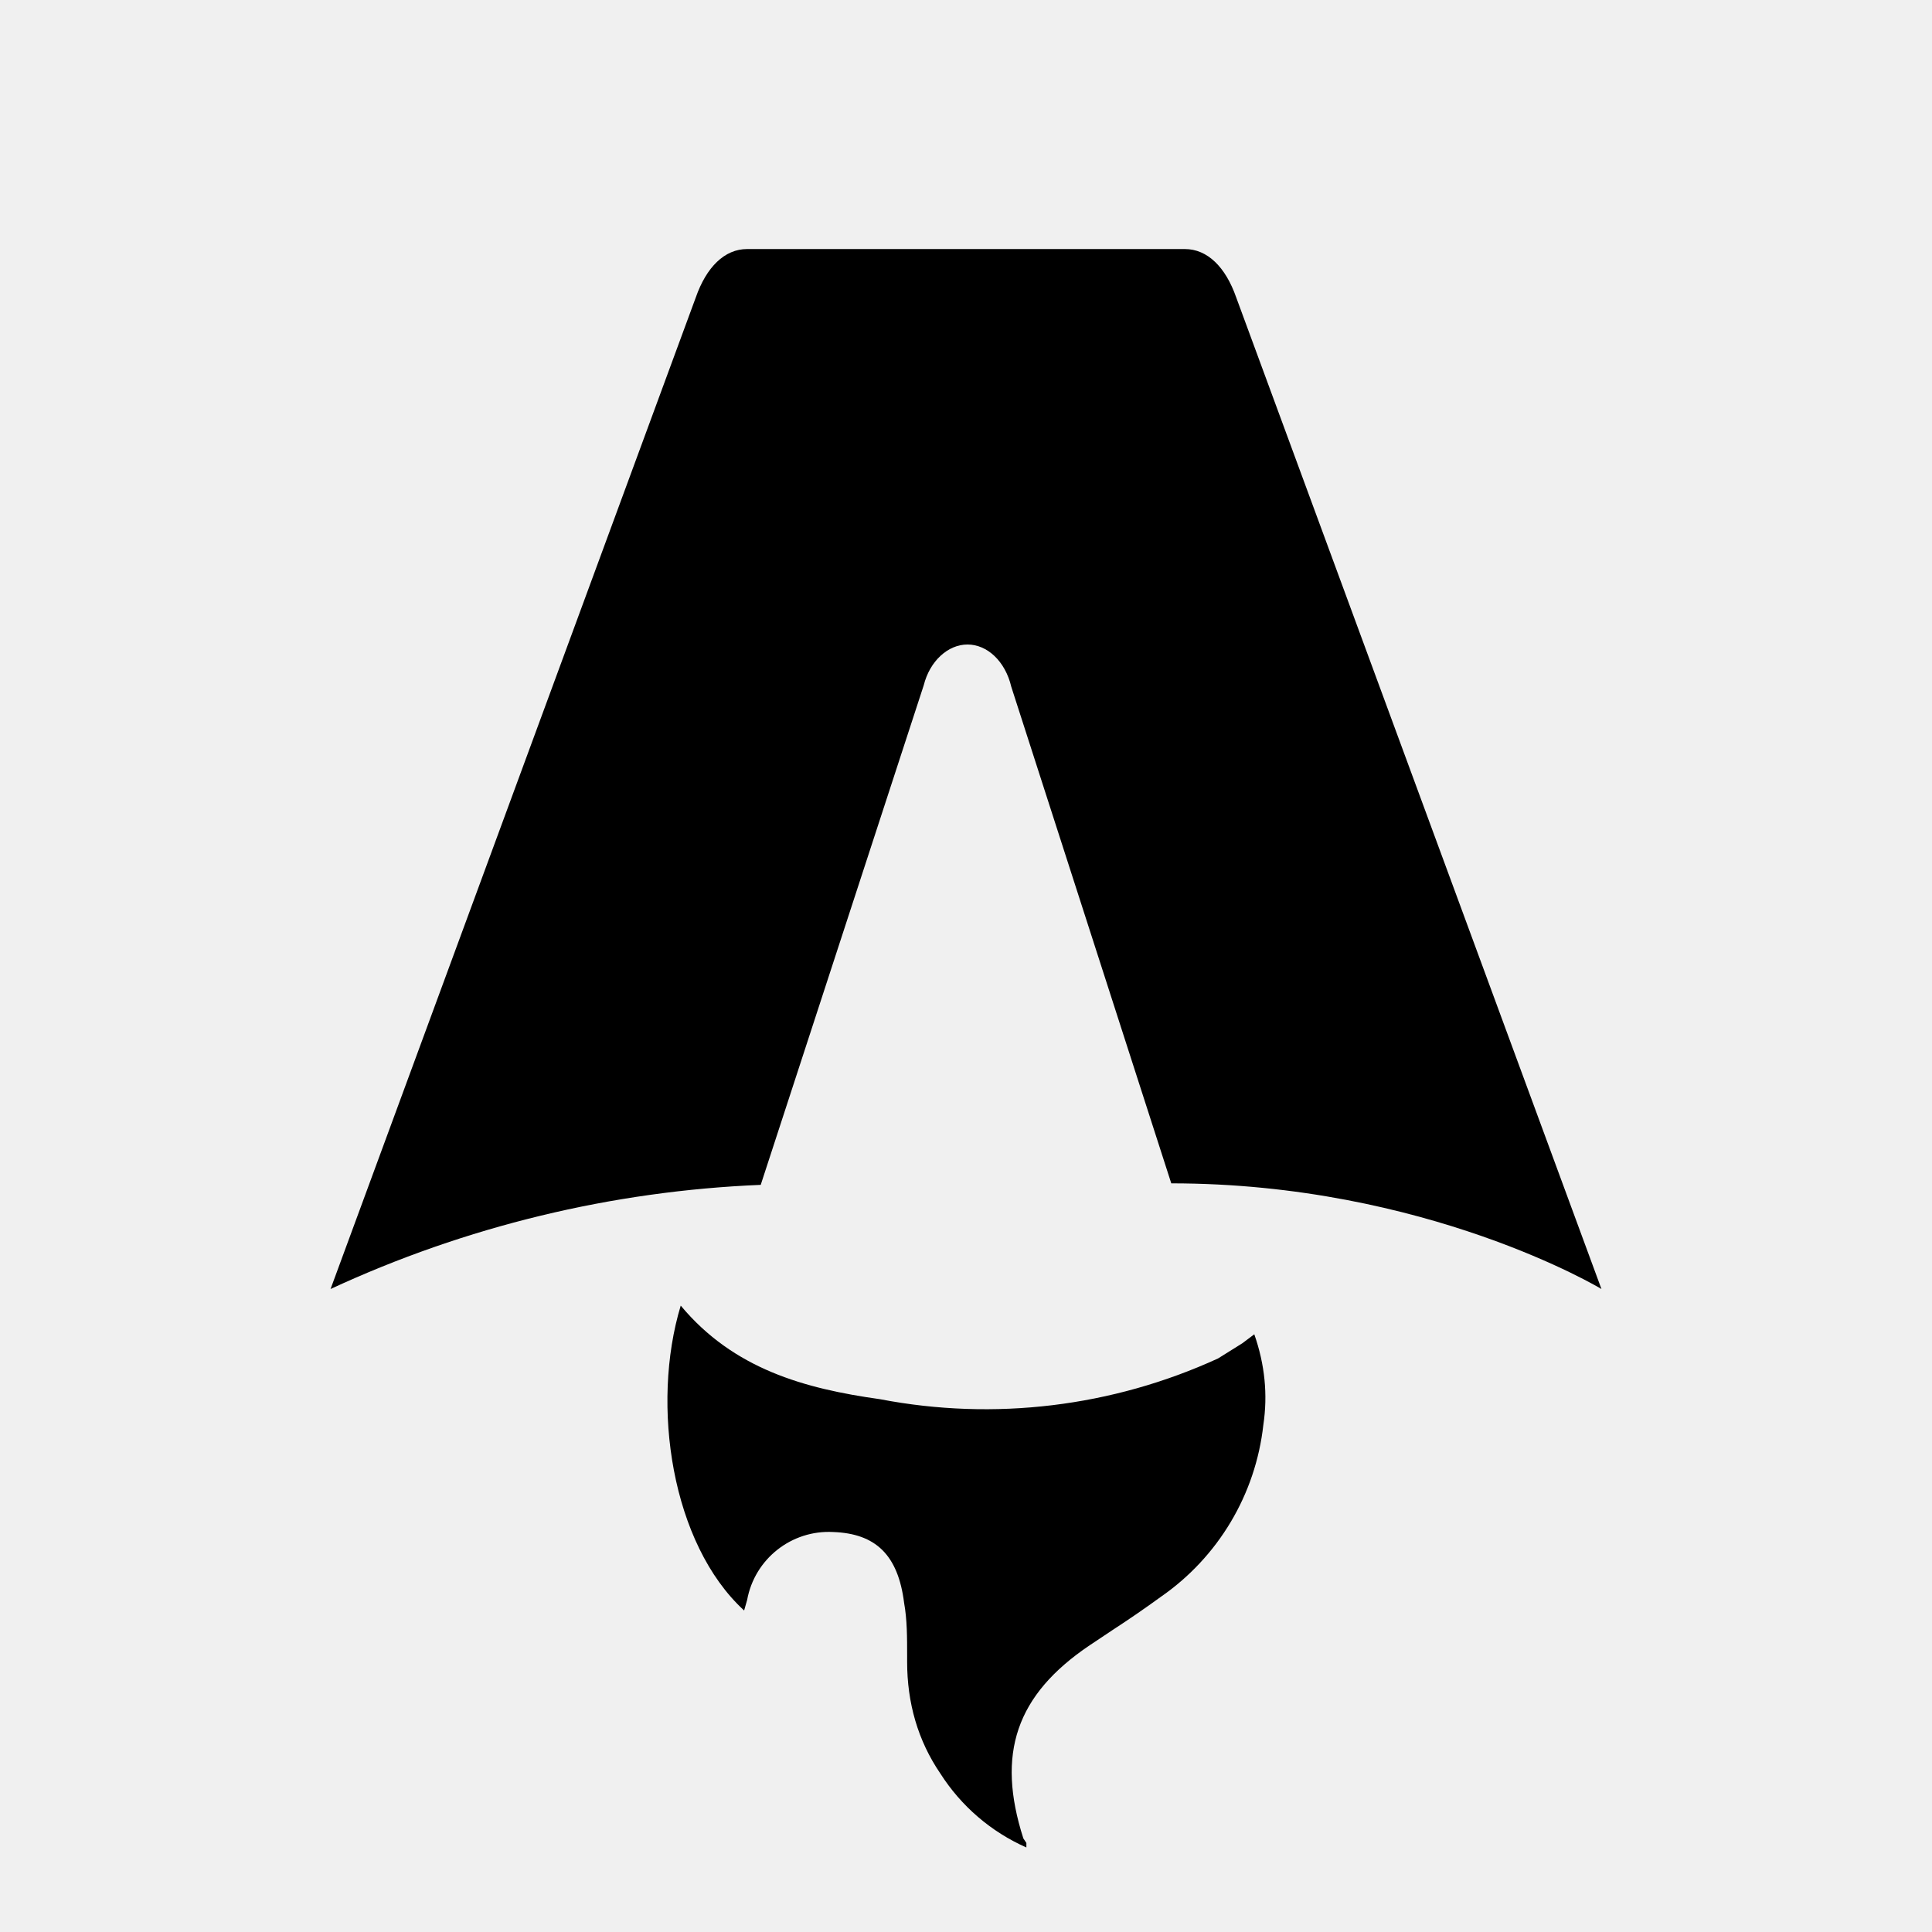
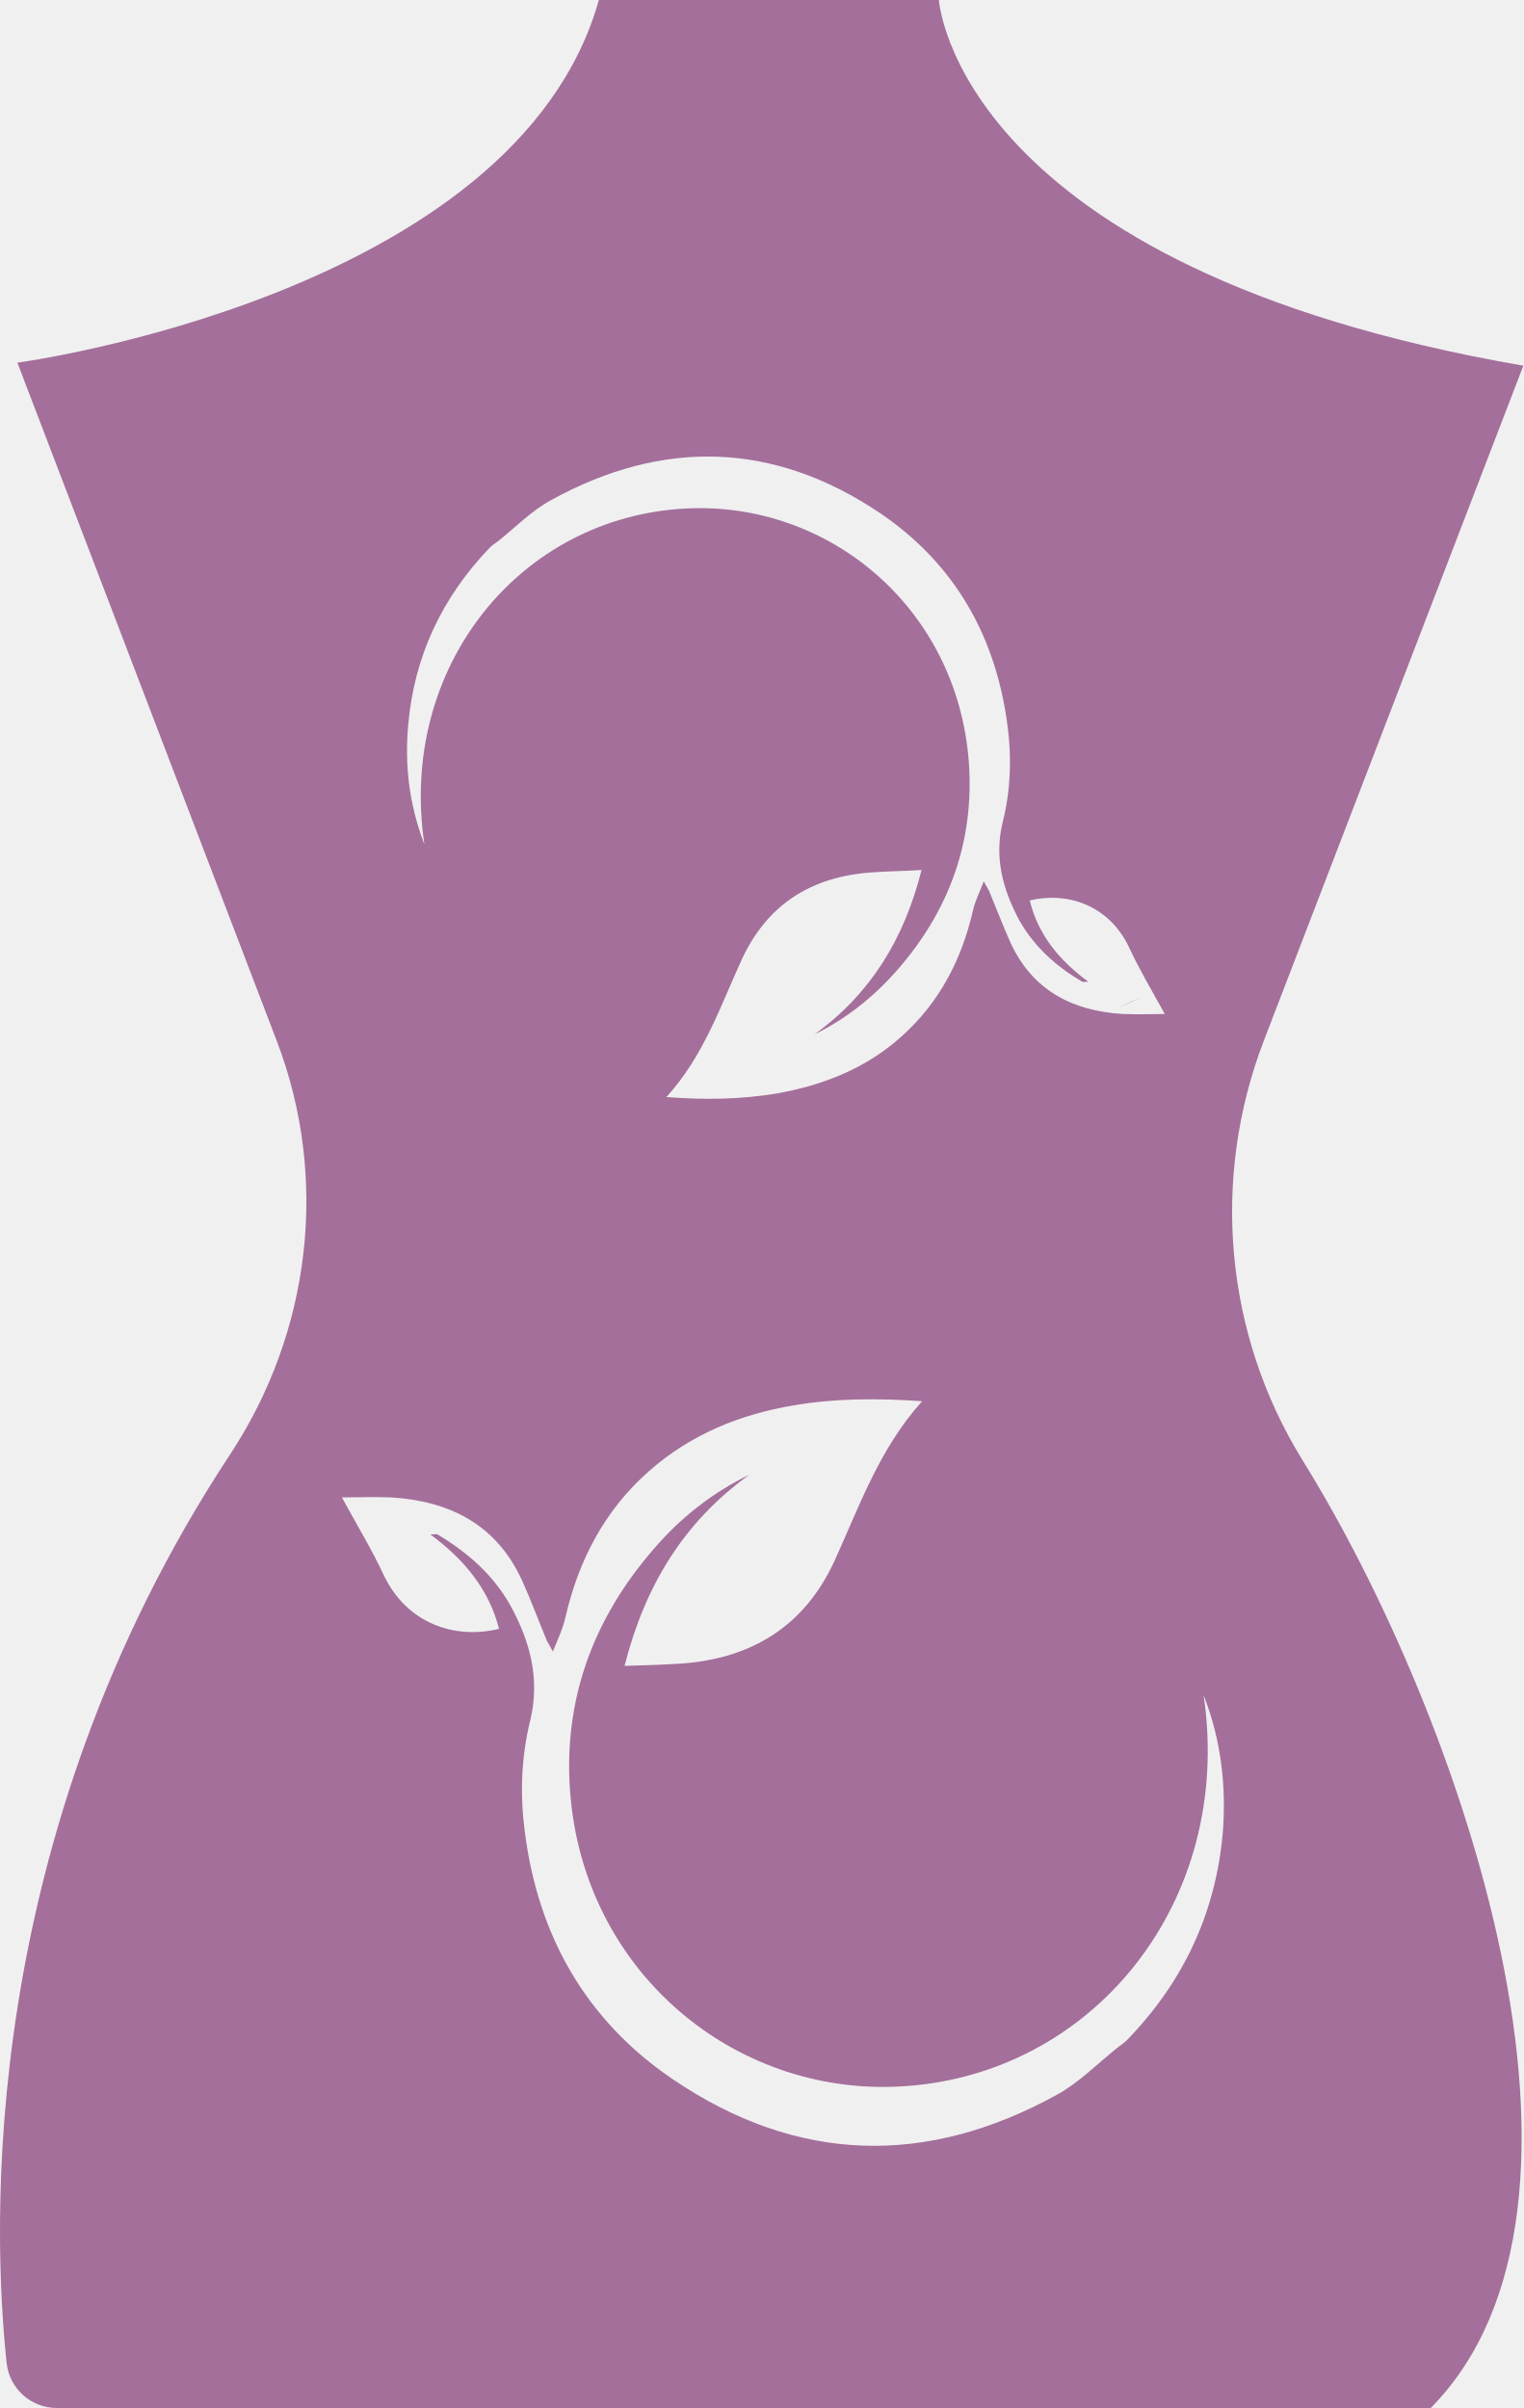
- <svg xmlns="http://www.w3.org/2000/svg" fill="none" viewBox="0 0 128 128">
-   <path d="M50.4 78.5a75.1 75.1 0 0 0-28.5 6.9l24.2-65.7c.7-2 1.9-3.2 3.4-3.2h29c1.5 0 2.7 1.2 3.4 3.2l24.2 65.7s-11.6-7-28.5-7L67 45.5c-.4-1.7-1.6-2.8-2.9-2.8-1.3 0-2.5 1.1-2.9 2.7L50.4 78.5Zm-1.1 28.2Zm-4.2-20.2c-2 6.6-.6 15.8 4.2 20.2a17.5 17.5 0 0 1 .2-.7 5.5 5.5 0 0 1 5.7-4.5c2.8.1 4.3 1.5 4.7 4.7.2 1.1.2 2.3.2 3.5v.4c0 2.7.7 5.2 2.2 7.4a13 13 0 0 0 5.7 4.9v-.3l-.2-.3c-1.8-5.6-.5-9.5 4.4-12.8l1.5-1a73 73 0 0 0 3.2-2.2 16 16 0 0 0 6.8-11.4c.3-2 .1-4-.6-6l-.8.6-1.6 1a37 37 0 0 1-22.4 2.7c-5-.7-9.7-2-13.2-6.2Z" />
-   <style>
-         path { fill: #000; }
-         @media (prefers-color-scheme: dark) {
-             path { fill: #FFF; }
-         }
-     </style>
+ <svg xmlns="http://www.w3.org/2000/svg" version="1.1" id="Capa_1" x="0" y="0" viewBox="0 0 254.91 403" xml:space="preserve">
+   <style type="text/css" id="style1">.st35{fill:#b68dad}</style>
+   <g id="g46" transform="translate(-617.39 -527.6)">
+     <g id="g45">
+       <g id="g44">
+         <path class="st35" d="M808.2 694.6c-1.3.6-2.6 1.2-3.8 1.7 1.3-.6 2.5-1.2 3.8-1.7z" id="path41" />
+         <path class="st35" d="M688.6 637.8c-.1.1-.2.2-.2.3 0-.1.1-.2.2-.3z" id="path42" />
+         <path class="st35" d="m808.2 694.5-6-.6z" id="path43" />
+         <path d="m828.9 701.7 43.4-112.9c-94.9-16.4-97.8-61.2-97.8-61.2h-56.9c-13.9 49.5-97.3 60.7-97.3 60.7l43.4 113.5c8.8 23 5.7 48.7-7.8 69.2-42.5 64.5-39.7 130.3-37.4 152.1.5 4.3 4.1 7.5 8.4 7.5h229.9c33.4-33.8 5.2-115.7-21.5-158.7-13-21.1-15.3-47.1-6.4-70.2Zm-143.2-52.8c1-11.5 5.7-21.4 13.7-29.7.4-.4.9-.7 1.3-1 2.9-2.3 5.6-5.1 8.9-6.9 18.7-10.3 37.3-9.8 55.1 2.2 12.5 8.5 19.4 20.7 21.3 35.7.7 5.3.5 10.7-.8 15.9-1.5 6 0 11.4 2.8 16.6 2.5 4.4 6.2 7.7 10.5 10.2.1.1.3 0 1 0-4.9-3.6-8.4-7.9-9.8-13.6 6.2-1.5 13.2.7 16.6 7.8 1.7 3.7 3.8 7.2 6 11.2-2.2 0-4.6.1-7 0-8.4-.5-15.1-3.9-18.8-11.9-1.3-2.9-2.4-5.8-3.6-8.7-.2-.4-.4-.7-.9-1.6-.7 1.9-1.5 3.4-1.8 4.9-1.9 8.2-5.6 15.4-12 21.1-5.9 5.3-13 8.1-20.8 9.5-6 1-12.1 1.1-18.5.6 6.2-6.8 9-15.1 12.6-23 4.3-9.3 11.7-13.9 21.8-14.6 2.6-.2 5.3-.2 8.3-.4-2.9 11.5-8.5 20.7-17.9 27.5 5.3-2.6 9.8-6.2 13.7-10.6 8.8-10 13.1-21.7 12.1-35.1-2-25.7-23.4-43.5-47.3-42.3-27.8 1.4-48.2 26.5-43.8 56.2-2.6-6.8-3.3-13.4-2.7-20zM822 834.4c-1.2 13.4-6.6 24.9-16 34.6-.5.5-1 .8-1.5 1.2-3.4 2.7-6.6 6-10.3 8-21.8 12-43.4 11.5-64.2-2.6-14.6-9.9-22.6-24.1-24.8-41.5-.8-6.2-.6-12.4.9-18.5 1.7-7 0-13.3-3.3-19.3-2.9-5.2-7.2-8.9-12.2-11.9-.1-.1-.4 0-1.2 0 5.7 4.2 9.8 9.2 11.5 15.8-7.3 1.8-15.4-.8-19.3-9-2-4.3-4.5-8.4-7-13 2.6 0 5.4-.1 8.2 0 9.8.6 17.6 4.5 21.9 13.8 1.5 3.3 2.8 6.8 4.2 10.2.2.4.5.8 1 1.8.9-2.2 1.7-3.9 2.1-5.7 2.2-9.6 6.6-18 14-24.5 6.9-6.1 15.2-9.5 24.2-11 7-1.2 14-1.2 21.5-.7-7.2 8-10.5 17.6-14.7 26.8-5 10.8-13.7 16.2-25.4 17.1-3.1.2-6.1.3-9.7.4 3.4-13.4 9.9-24.1 20.9-32-6.2 3-11.5 7.2-15.9 12.3-10.2 11.7-15.3 25.3-14.1 40.9 2.3 29.9 27.3 50.6 55 49.2 32.3-1.6 56.1-30.8 51-65.5 3 7.7 3.8 15.4 3.2 23.1z" id="path44" style="fill:#a46f9b" />
+       </g>
+     </g>
+   </g>
</svg>
